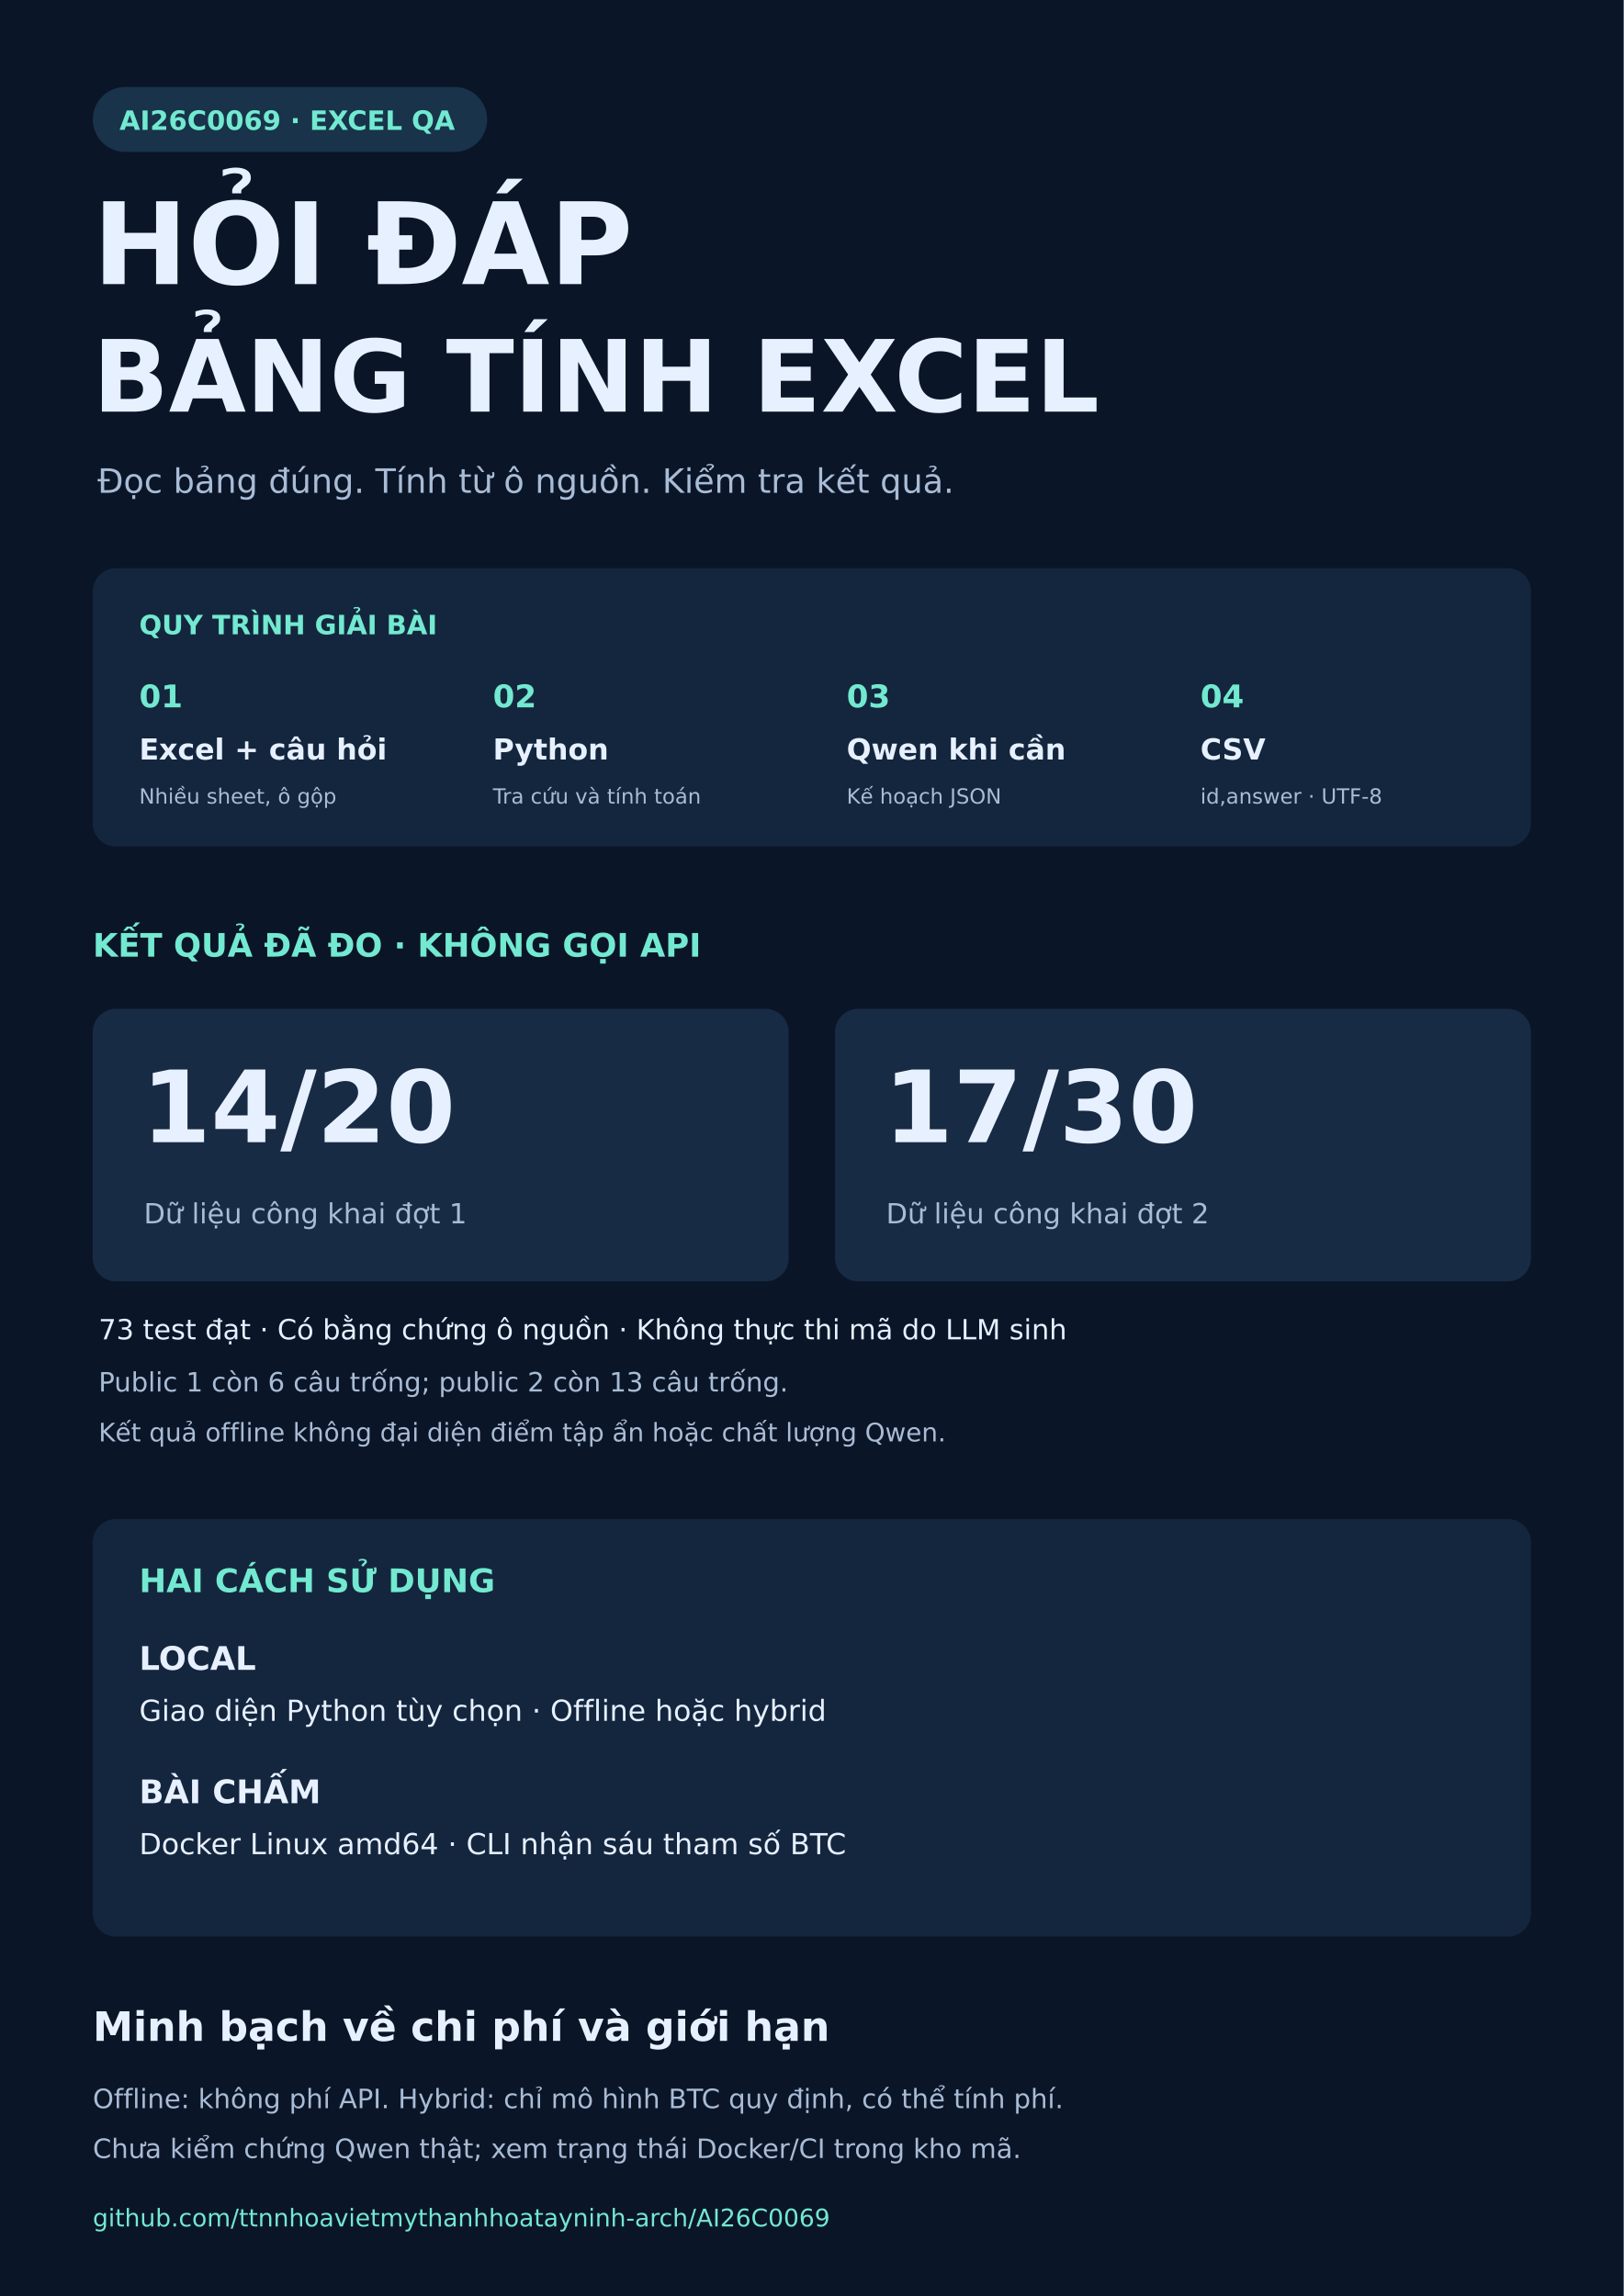
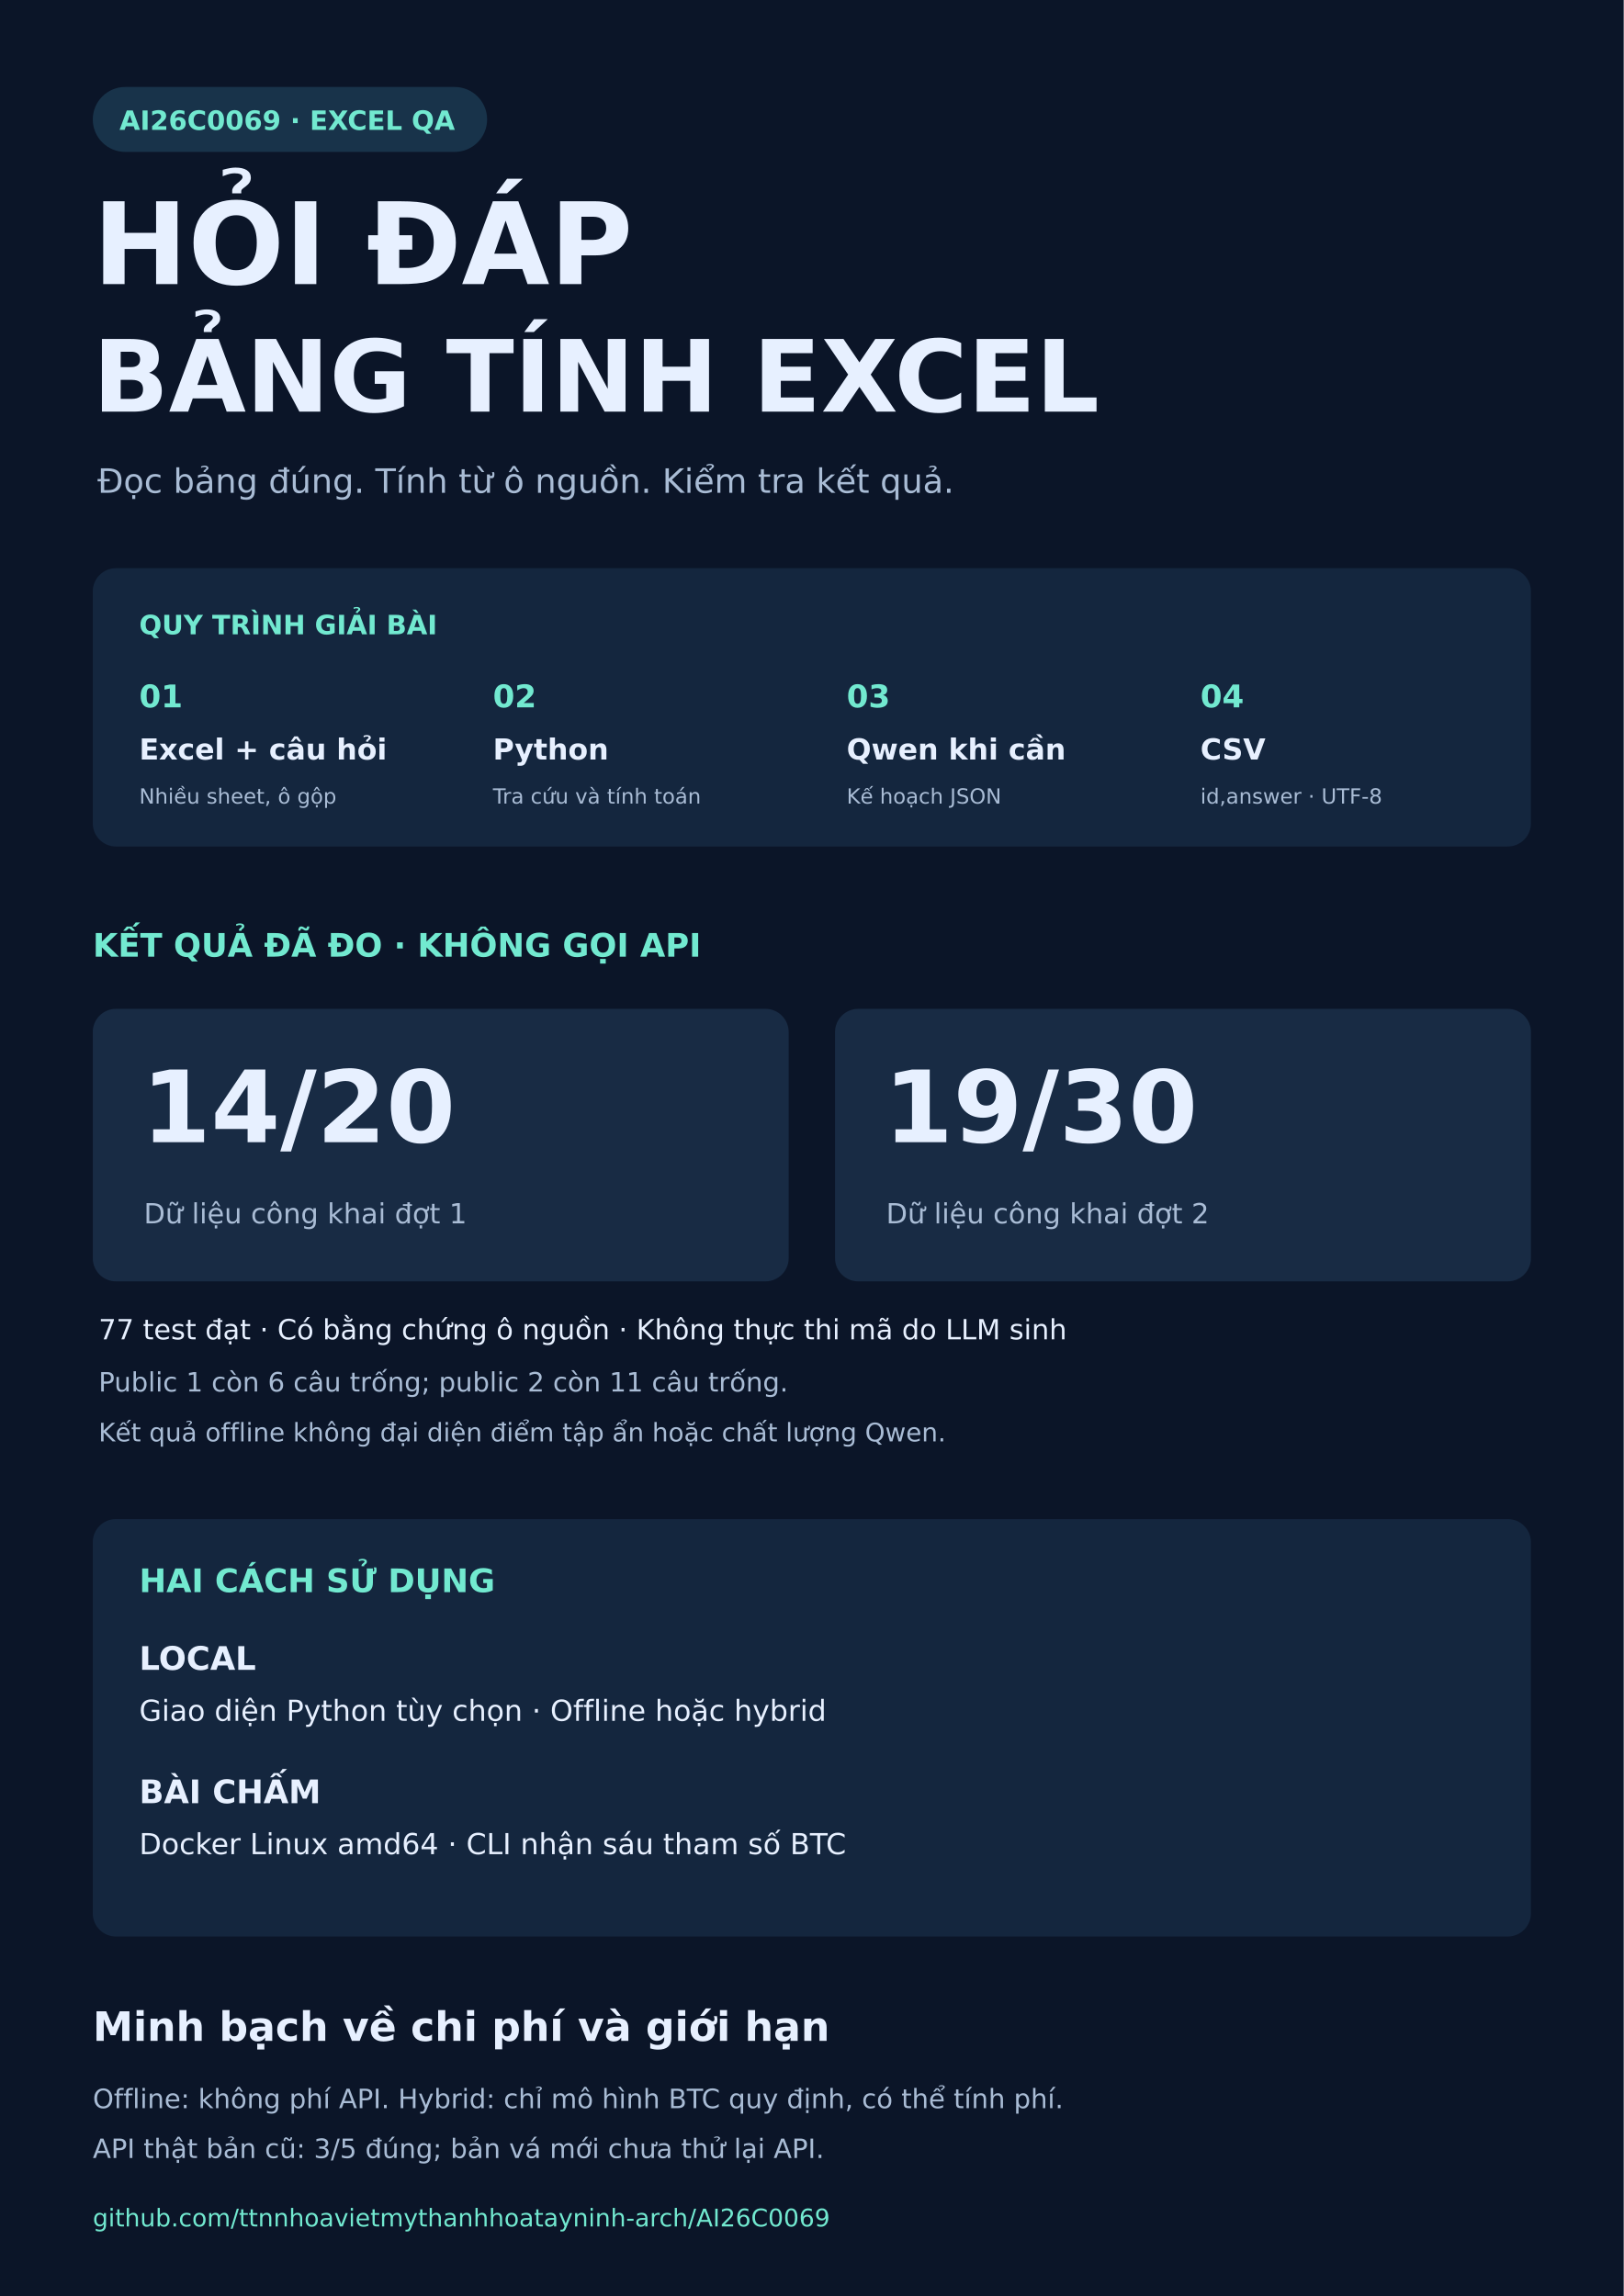
<svg xmlns="http://www.w3.org/2000/svg" width="1400" height="1980" viewBox="0 0 1400 1980">
  <rect x="0" y="0" width="1400" height="1980" rx="0" fill="#0b1528" stroke="none" />
  <rect x="80" y="75" width="340" height="56" rx="28" fill="#18334a" stroke="none" />
  <text x="103" y="112" fill="#72e9d0" font-size="23" font-weight="700" font-family="DejaVu Sans, sans-serif">AI26C0069 · EXCEL QA</text>
  <text x="80" y="245" fill="#e7f0ff" font-size="98" font-weight="700" font-family="DejaVu Sans, sans-serif">HỎI ĐÁP</text>
  <text x="80" y="355" fill="#e7f0ff" font-size="86" font-weight="700" font-family="DejaVu Sans, sans-serif">BẢNG TÍNH EXCEL</text>
  <text x="84" y="425" fill="#a9bcd5" font-size="29" font-weight="400" font-family="DejaVu Sans, sans-serif">Đọc bảng đúng. Tính từ ô nguồn. Kiểm tra kết quả.</text>
  <rect x="80" y="490" width="1240" height="240" rx="20" fill="#14263e" stroke="none" />
  <text x="120" y="547" fill="#72e9d0" font-size="23" font-weight="700" font-family="DejaVu Sans, sans-serif">QUY TRÌNH GIẢI BÀI</text>
  <text x="120" y="610" fill="#72e9d0" font-size="27" font-weight="700" font-family="DejaVu Sans, sans-serif">01</text>
  <text x="120" y="655" fill="#e7f0ff" font-size="25" font-weight="700" font-family="DejaVu Sans, sans-serif">Excel + câu hỏi</text>
  <text x="120" y="693" fill="#a9bcd5" font-size="18" font-weight="400" font-family="DejaVu Sans, sans-serif">Nhiều sheet, ô gộp</text>
  <text x="425" y="610" fill="#72e9d0" font-size="27" font-weight="700" font-family="DejaVu Sans, sans-serif">02</text>
  <text x="425" y="655" fill="#e7f0ff" font-size="25" font-weight="700" font-family="DejaVu Sans, sans-serif">Python</text>
  <text x="425" y="693" fill="#a9bcd5" font-size="18" font-weight="400" font-family="DejaVu Sans, sans-serif">Tra cứu và tính toán</text>
  <text x="730" y="610" fill="#72e9d0" font-size="27" font-weight="700" font-family="DejaVu Sans, sans-serif">03</text>
  <text x="730" y="655" fill="#e7f0ff" font-size="25" font-weight="700" font-family="DejaVu Sans, sans-serif">Qwen khi cần</text>
  <text x="730" y="693" fill="#a9bcd5" font-size="18" font-weight="400" font-family="DejaVu Sans, sans-serif">Kế hoạch JSON</text>
  <text x="1035" y="610" fill="#72e9d0" font-size="27" font-weight="700" font-family="DejaVu Sans, sans-serif">04</text>
  <text x="1035" y="655" fill="#e7f0ff" font-size="25" font-weight="700" font-family="DejaVu Sans, sans-serif">CSV</text>
  <text x="1035" y="693" fill="#a9bcd5" font-size="18" font-weight="400" font-family="DejaVu Sans, sans-serif">id,answer · UTF-8</text>
  <text x="80" y="825" fill="#72e9d0" font-size="28" font-weight="700" font-family="DejaVu Sans, sans-serif">KẾT QUẢ ĐÃ ĐO · KHÔNG GỌI API</text>
  <rect x="80" y="870" width="600" height="235" rx="20" fill="#182b44" stroke="none" />
  <text x="122" y="985" fill="#e7f0ff" font-size="86" font-weight="700" font-family="DejaVu Sans, sans-serif">14/20</text>
  <text x="124" y="1055" fill="#a9bcd5" font-size="24" font-weight="400" font-family="DejaVu Sans, sans-serif">Dữ liệu công khai đợt 1</text>
  <rect x="720" y="870" width="600" height="235" rx="20" fill="#182b44" stroke="none" />
-   <text x="762" y="985" fill="#e7f0ff" font-size="86" font-weight="700" font-family="DejaVu Sans, sans-serif">17/30</text>
+   <text x="762" y="985" fill="#e7f0ff" font-size="86" font-weight="700" font-family="DejaVu Sans, sans-serif">19/30</text>
  <text x="764" y="1055" fill="#a9bcd5" font-size="24" font-weight="400" font-family="DejaVu Sans, sans-serif">Dữ liệu công khai đợt 2</text>
-   <text x="85" y="1155" fill="#e7f0ff" font-size="24" font-weight="400" font-family="DejaVu Sans, sans-serif">73 test đạt · Có bằng chứng ô nguồn · Không thực thi mã do LLM sinh</text>
-   <text x="85" y="1200" fill="#a9bcd5" font-size="23" font-weight="400" font-family="DejaVu Sans, sans-serif">Public 1 còn 6 câu trống; public 2 còn 13 câu trống.</text>
+   <text x="85" y="1155" fill="#e7f0ff" font-size="24" font-weight="400" font-family="DejaVu Sans, sans-serif">77 test đạt · Có bằng chứng ô nguồn · Không thực thi mã do LLM sinh</text>
+   <text x="85" y="1200" fill="#a9bcd5" font-size="23" font-weight="400" font-family="DejaVu Sans, sans-serif">Public 1 còn 6 câu trống; public 2 còn 11 câu trống.</text>
  <text x="85" y="1243" fill="#a9bcd5" font-size="22" font-weight="400" font-family="DejaVu Sans, sans-serif">Kết quả offline không đại diện điểm tập ẩn hoặc chất lượng Qwen.</text>
  <rect x="80" y="1310" width="1240" height="360" rx="20" fill="#14263e" stroke="none" />
  <text x="120" y="1373" fill="#72e9d0" font-size="28" font-weight="700" font-family="DejaVu Sans, sans-serif">HAI CÁCH SỬ DỤNG</text>
  <text x="120" y="1440" fill="#e7f0ff" font-size="28" font-weight="700" font-family="DejaVu Sans, sans-serif">LOCAL</text>
  <text x="120" y="1484" fill="#e7f0ff" font-size="25" font-weight="400" font-family="DejaVu Sans, sans-serif">Giao diện Python tùy chọn · Offline hoặc hybrid</text>
  <text x="120" y="1555" fill="#e7f0ff" font-size="28" font-weight="700" font-family="DejaVu Sans, sans-serif">BÀI CHẤM</text>
  <text x="120" y="1599" fill="#e7f0ff" font-size="25" font-weight="400" font-family="DejaVu Sans, sans-serif">Docker Linux amd64 · CLI nhận sáu tham số BTC</text>
  <text x="80" y="1760" fill="#e7f0ff" font-size="35" font-weight="700" font-family="DejaVu Sans, sans-serif">Minh bạch về chi phí và giới hạn</text>
  <text x="80" y="1818" fill="#a9bcd5" font-size="23" font-weight="400" font-family="DejaVu Sans, sans-serif">Offline: không phí API. Hybrid: chỉ mô hình BTC quy định, có thể tính phí.</text>
-   <text x="80" y="1861" fill="#a9bcd5" font-size="23" font-weight="400" font-family="DejaVu Sans, sans-serif">Chưa kiểm chứng Qwen thật; xem trạng thái Docker/CI trong kho mã.</text>
+   <text x="80" y="1861" fill="#a9bcd5" font-size="23" font-weight="400" font-family="DejaVu Sans, sans-serif">API thật bản cũ: 3/5 đúng; bản vá mới chưa thử lại API.</text>
  <text x="80" y="1920" fill="#72e9d0" font-size="21" font-weight="400" font-family="DejaVu Sans, sans-serif">github.com/ttnnhoavietmythanhhoatayninh-arch/AI26C0069</text>
</svg>
